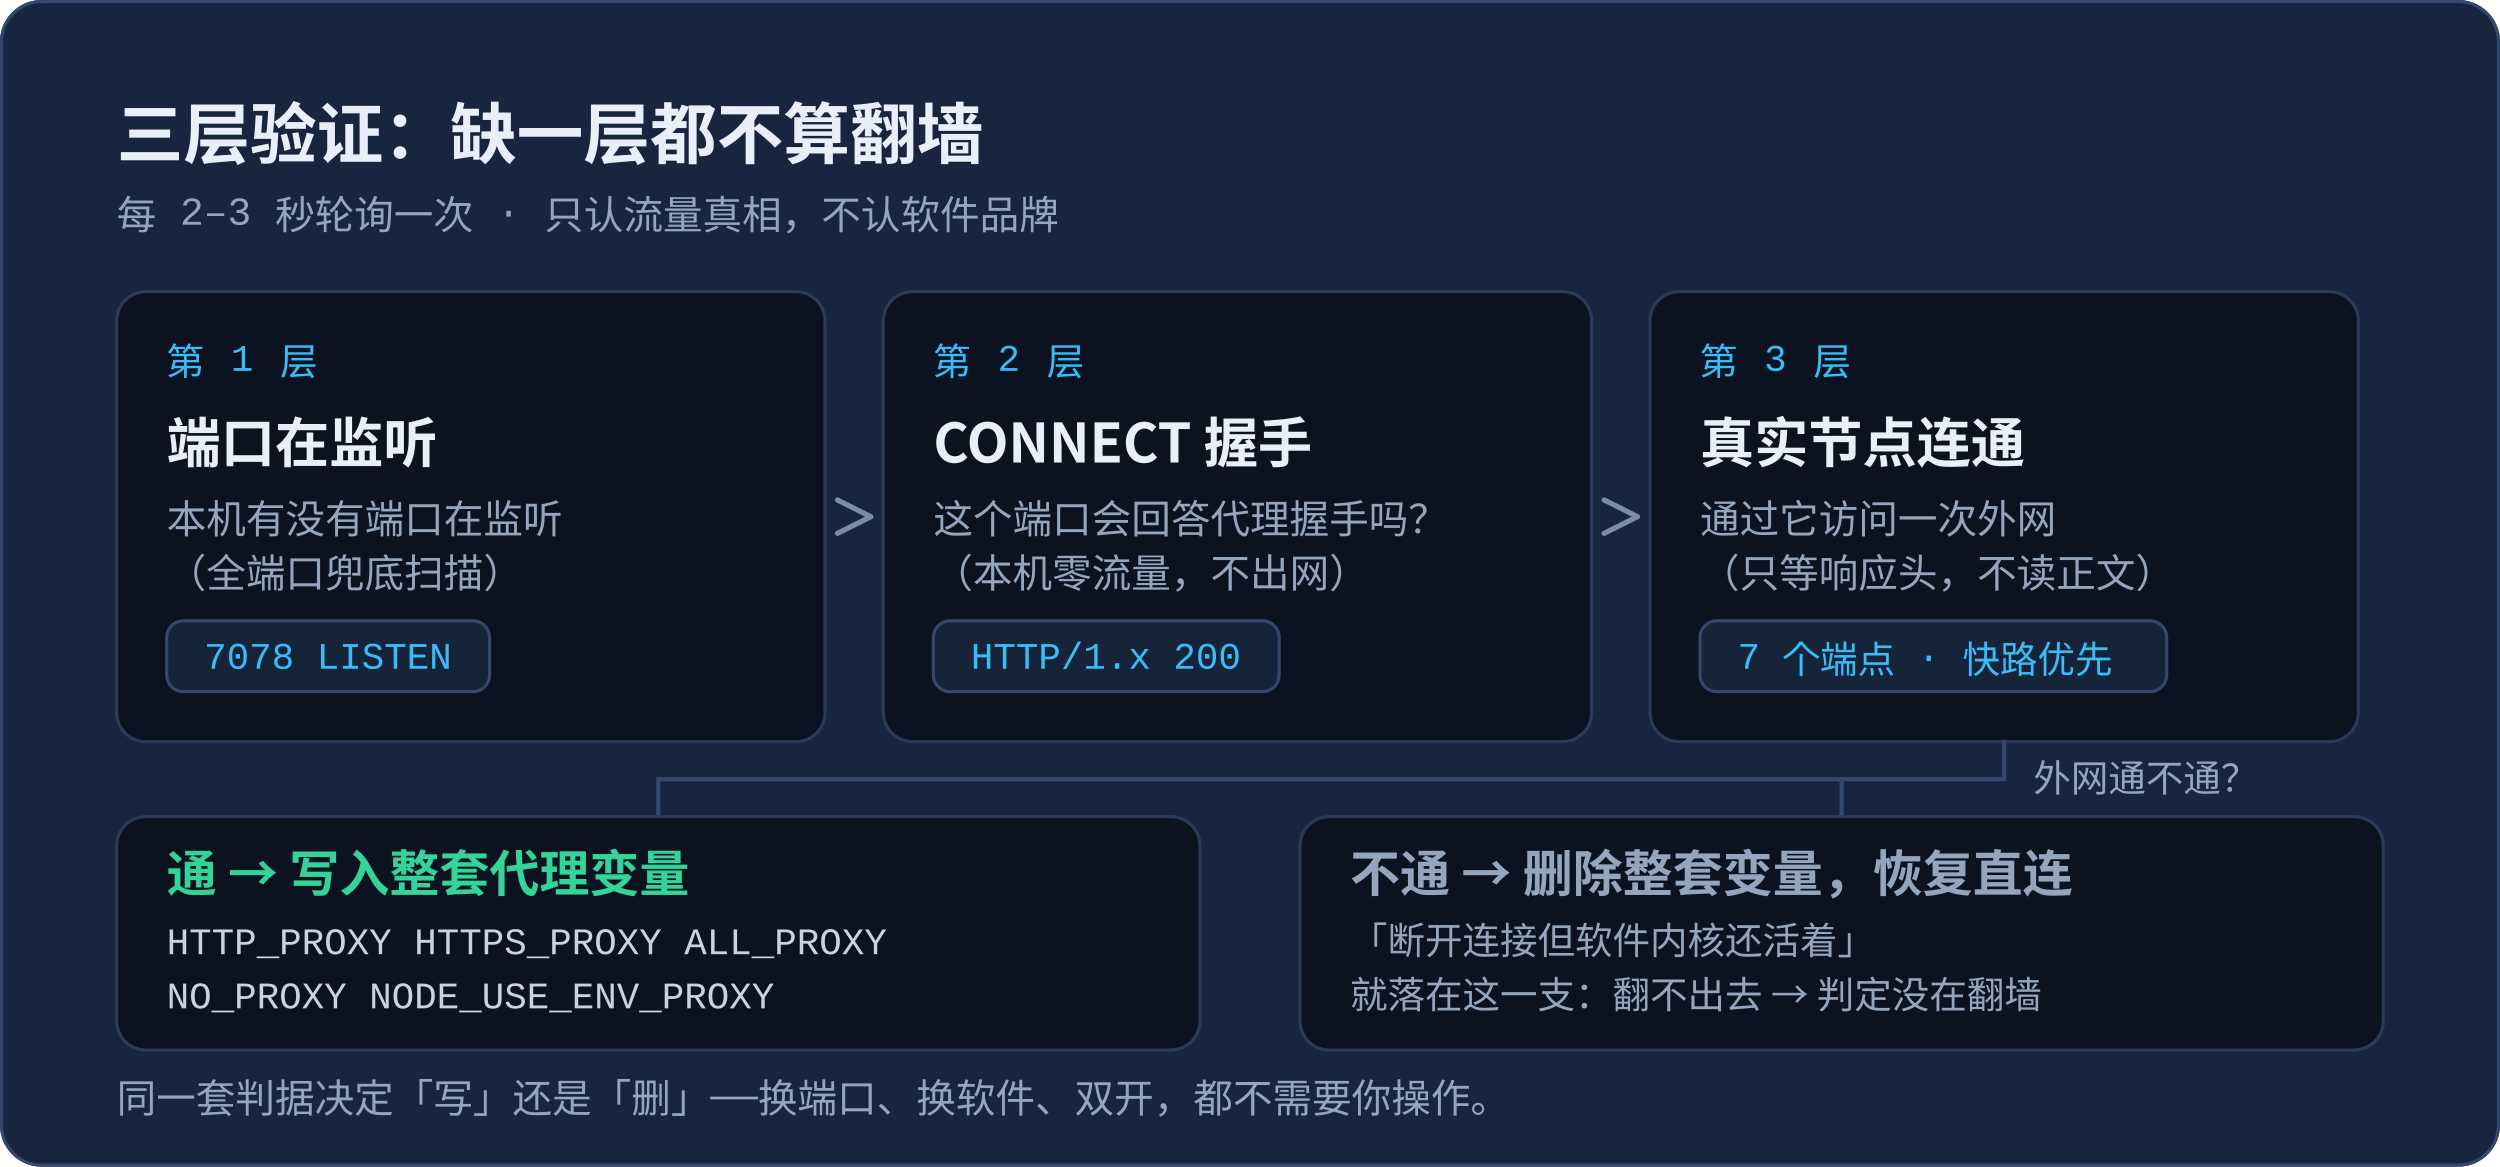
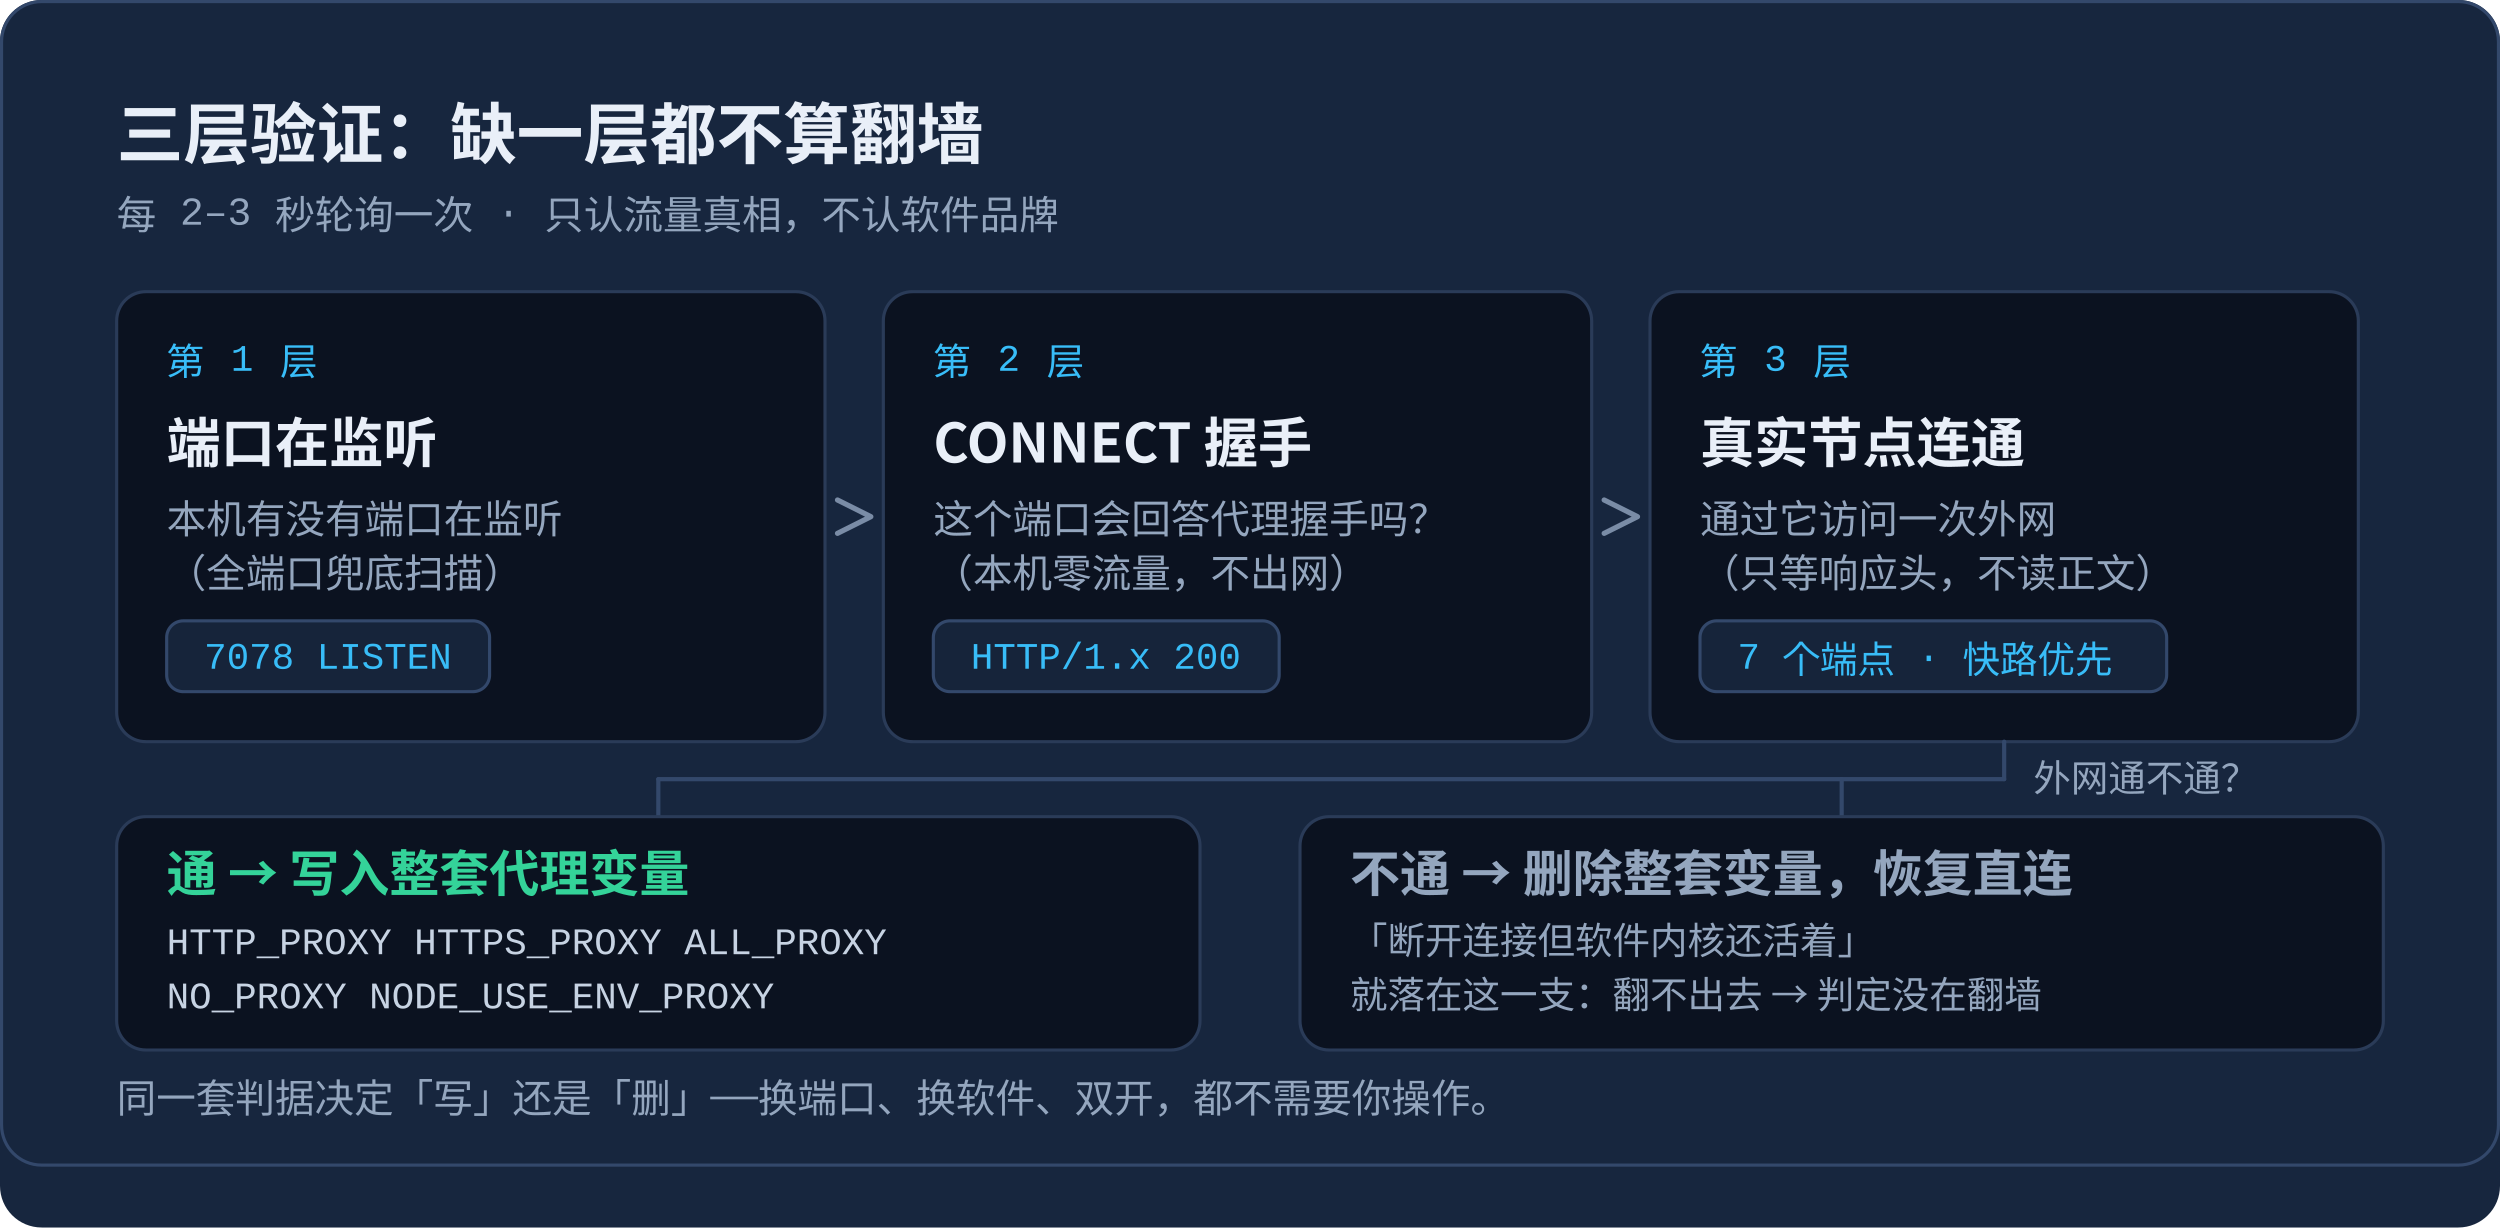
- <svg xmlns="http://www.w3.org/2000/svg" width="1200" height="560" viewBox="0 0 1200 560" role="img" aria-labelledby="mechTitle mechDesc">
-   <rect width="1200" height="560" rx="20" fill="#17263E" />
+ <svg xmlns="http://www.w3.org/2000/svg" width="1200" height="589.2" viewBox="0 0 1200 589.2" role="img" aria-labelledby="mechTitle mechDesc">
+   <rect width="1200" height="589.2" rx="20" fill="#17263E" />
  <rect x="0.75" y="0.75" width="1198.5" height="558.5" rx="19.25" fill="none" stroke="#33486B" stroke-width="1.5" />
  <g id="heading" font-family="-apple-system, BlinkMacSystemFont, 'Segoe UI', 'PingFang SC', 'Microsoft YaHei', 'Noto Sans CJK SC', sans-serif">
    <text x="56" y="76" font-size="32" font-weight="700" fill="#E9EFF8">三层验证：缺一层都不算翻墙</text>
    <text x="56" y="110" font-family="ui-monospace, SFMono-Regular, Menlo, Consolas, 'Liberation Mono', monospace" font-size="19" fill="#94A6BE">每 2–3 秒轮询一次 · 只认流量真相，不认软件品牌</text>
  </g>
  <g id="gates" font-family="-apple-system, BlinkMacSystemFont, 'Segoe UI', 'PingFang SC', 'Microsoft YaHei', 'Noto Sans CJK SC', sans-serif">
    <g id="gate-1">
      <rect x="56" y="140" width="340" height="216" rx="14" fill="#0B1220" stroke="#2A3B58" stroke-width="1.5" />
      <text x="80" y="180" font-family="ui-monospace, SFMono-Regular, Menlo, Consolas, 'Liberation Mono', monospace" font-size="18" fill="#38BDF8" letter-spacing="1">第 1 层</text>
      <text x="80" y="222" font-size="26" font-weight="700" fill="#E9EFF8">端口在监听</text>
      <text x="80" y="256" font-size="19" fill="#94A6BE">本机有没有端口在监听</text>
      <text x="80" y="282" font-size="19" fill="#94A6BE">（全端口兜底扫描）</text>
      <rect x="80" y="298" width="155" height="34" rx="8" fill="#16243A" stroke="#33486B" stroke-width="1.5" />
      <text x="98" y="321" font-family="ui-monospace, SFMono-Regular, Menlo, Consolas, 'Liberation Mono', monospace" font-size="18" fill="#38BDF8">7078 LISTEN</text>
    </g>
    <g id="gate-2">
      <rect x="424" y="140" width="340" height="216" rx="14" fill="#0B1220" stroke="#2A3B58" stroke-width="1.5" />
      <text x="448" y="180" font-family="ui-monospace, SFMono-Regular, Menlo, Consolas, 'Liberation Mono', monospace" font-size="18" fill="#38BDF8" letter-spacing="1">第 2 层</text>
      <text x="448" y="222" font-size="26" font-weight="700" fill="#E9EFF8">CONNECT 握手</text>
      <text x="448" y="256" font-size="19" fill="#94A6BE">这个端口会回答代理握手吗？</text>
      <text x="448" y="282" font-size="19" fill="#94A6BE">（本机零流量，不出网）</text>
      <rect x="448" y="298" width="166" height="34" rx="8" fill="#16243A" stroke="#33486B" stroke-width="1.5" />
      <text x="466" y="321" font-family="ui-monospace, SFMono-Regular, Menlo, Consolas, 'Liberation Mono', monospace" font-size="18" fill="#38BDF8">HTTP/1.x 200</text>
    </g>
    <g id="gate-3">
      <rect x="792" y="140" width="340" height="216" rx="14" fill="#0B1220" stroke="#2A3B58" stroke-width="1.5" />
      <text x="816" y="180" font-family="ui-monospace, SFMono-Regular, Menlo, Consolas, 'Liberation Mono', monospace" font-size="18" fill="#38BDF8" letter-spacing="1">第 3 层</text>
      <text x="816" y="222" font-size="26" font-weight="700" fill="#E9EFF8">真实节点连通</text>
      <text x="816" y="256" font-size="19" fill="#94A6BE">通过它访问一次外网</text>
      <text x="816" y="282" font-size="19" fill="#94A6BE">（只等响应头，不读正文）</text>
      <rect x="816" y="298" width="224" height="34" rx="8" fill="#16243A" stroke="#33486B" stroke-width="1.5" />
      <text x="834" y="321" font-family="ui-monospace, SFMono-Regular, Menlo, Consolas, 'Liberation Mono', monospace" font-size="18" fill="#38BDF8">7 个端点 · 快路优先</text>
    </g>
  </g>
  <g id="flow-arrows" fill="none" stroke="#7A8CA6" stroke-width="2.5" stroke-linecap="round" stroke-linejoin="round">
    <path d="M402 240 L418 248 L402 256" />
    <path d="M770 240 L786 248 L770 256" />
  </g>
  <g id="branch" fill="none" stroke="#33486B" stroke-width="2" stroke-linecap="round">
    <path d="M962 356 L962 374" />
    <path d="M316 374 L962 374" />
    <path d="M316 374 L316 392" />
    <path d="M884 374 L884 392" />
  </g>
  <text x="976" y="380" font-family="-apple-system, BlinkMacSystemFont, 'Segoe UI', 'PingFang SC', 'Microsoft YaHei', 'Noto Sans CJK SC', sans-serif" font-size="18" fill="#94A6BE">外网通不通？</text>
  <g id="outcome" font-family="-apple-system, BlinkMacSystemFont, 'Segoe UI', 'PingFang SC', 'Microsoft YaHei', 'Noto Sans CJK SC', sans-serif">
    <g id="outcome-on">
      <rect x="56" y="392" width="520" height="112" rx="14" fill="#0B1220" stroke="#2A3B58" stroke-width="1.5" />
      <text x="80" y="428" font-size="24" font-weight="700" fill="#34D399">通 → 写入整套代理变量</text>
      <text x="80" y="458" font-family="ui-monospace, SFMono-Regular, Menlo, Consolas, 'Liberation Mono', monospace" font-size="18" fill="#C7D3E3">HTTP_PROXY  HTTPS_PROXY  ALL_PROXY</text>
      <text x="80" y="484" font-family="ui-monospace, SFMono-Regular, Menlo, Consolas, 'Liberation Mono', monospace" font-size="18" fill="#C7D3E3">NO_PROXY  NODE_USE_ENV_PROXY</text>
    </g>
    <g id="outcome-off">
      <rect x="624" y="392" width="520" height="112" rx="14" fill="#0B1220" stroke="#2A3B58" stroke-width="1.5" />
      <text x="648" y="428" font-size="24" font-weight="700" fill="#94A6BE">不通 → 删除整套变量，恢复直连</text>
      <text x="648" y="458" font-size="18" fill="#94A6BE">「断开连接但软件内核还活着」</text>
      <text x="648" y="484" font-size="18" fill="#94A6BE">就落在这一支：翻不出去 → 判定没在翻墙</text>
    </g>
  </g>
  <text x="56" y="534" font-family="ui-monospace, SFMono-Regular, Menlo, Consolas, 'Liberation Mono', monospace" font-size="19" fill="#94A6BE">同一套判据决定「写」还是「删」——换端口、换软件、双开，都不需要你操作。</text>
</svg>
